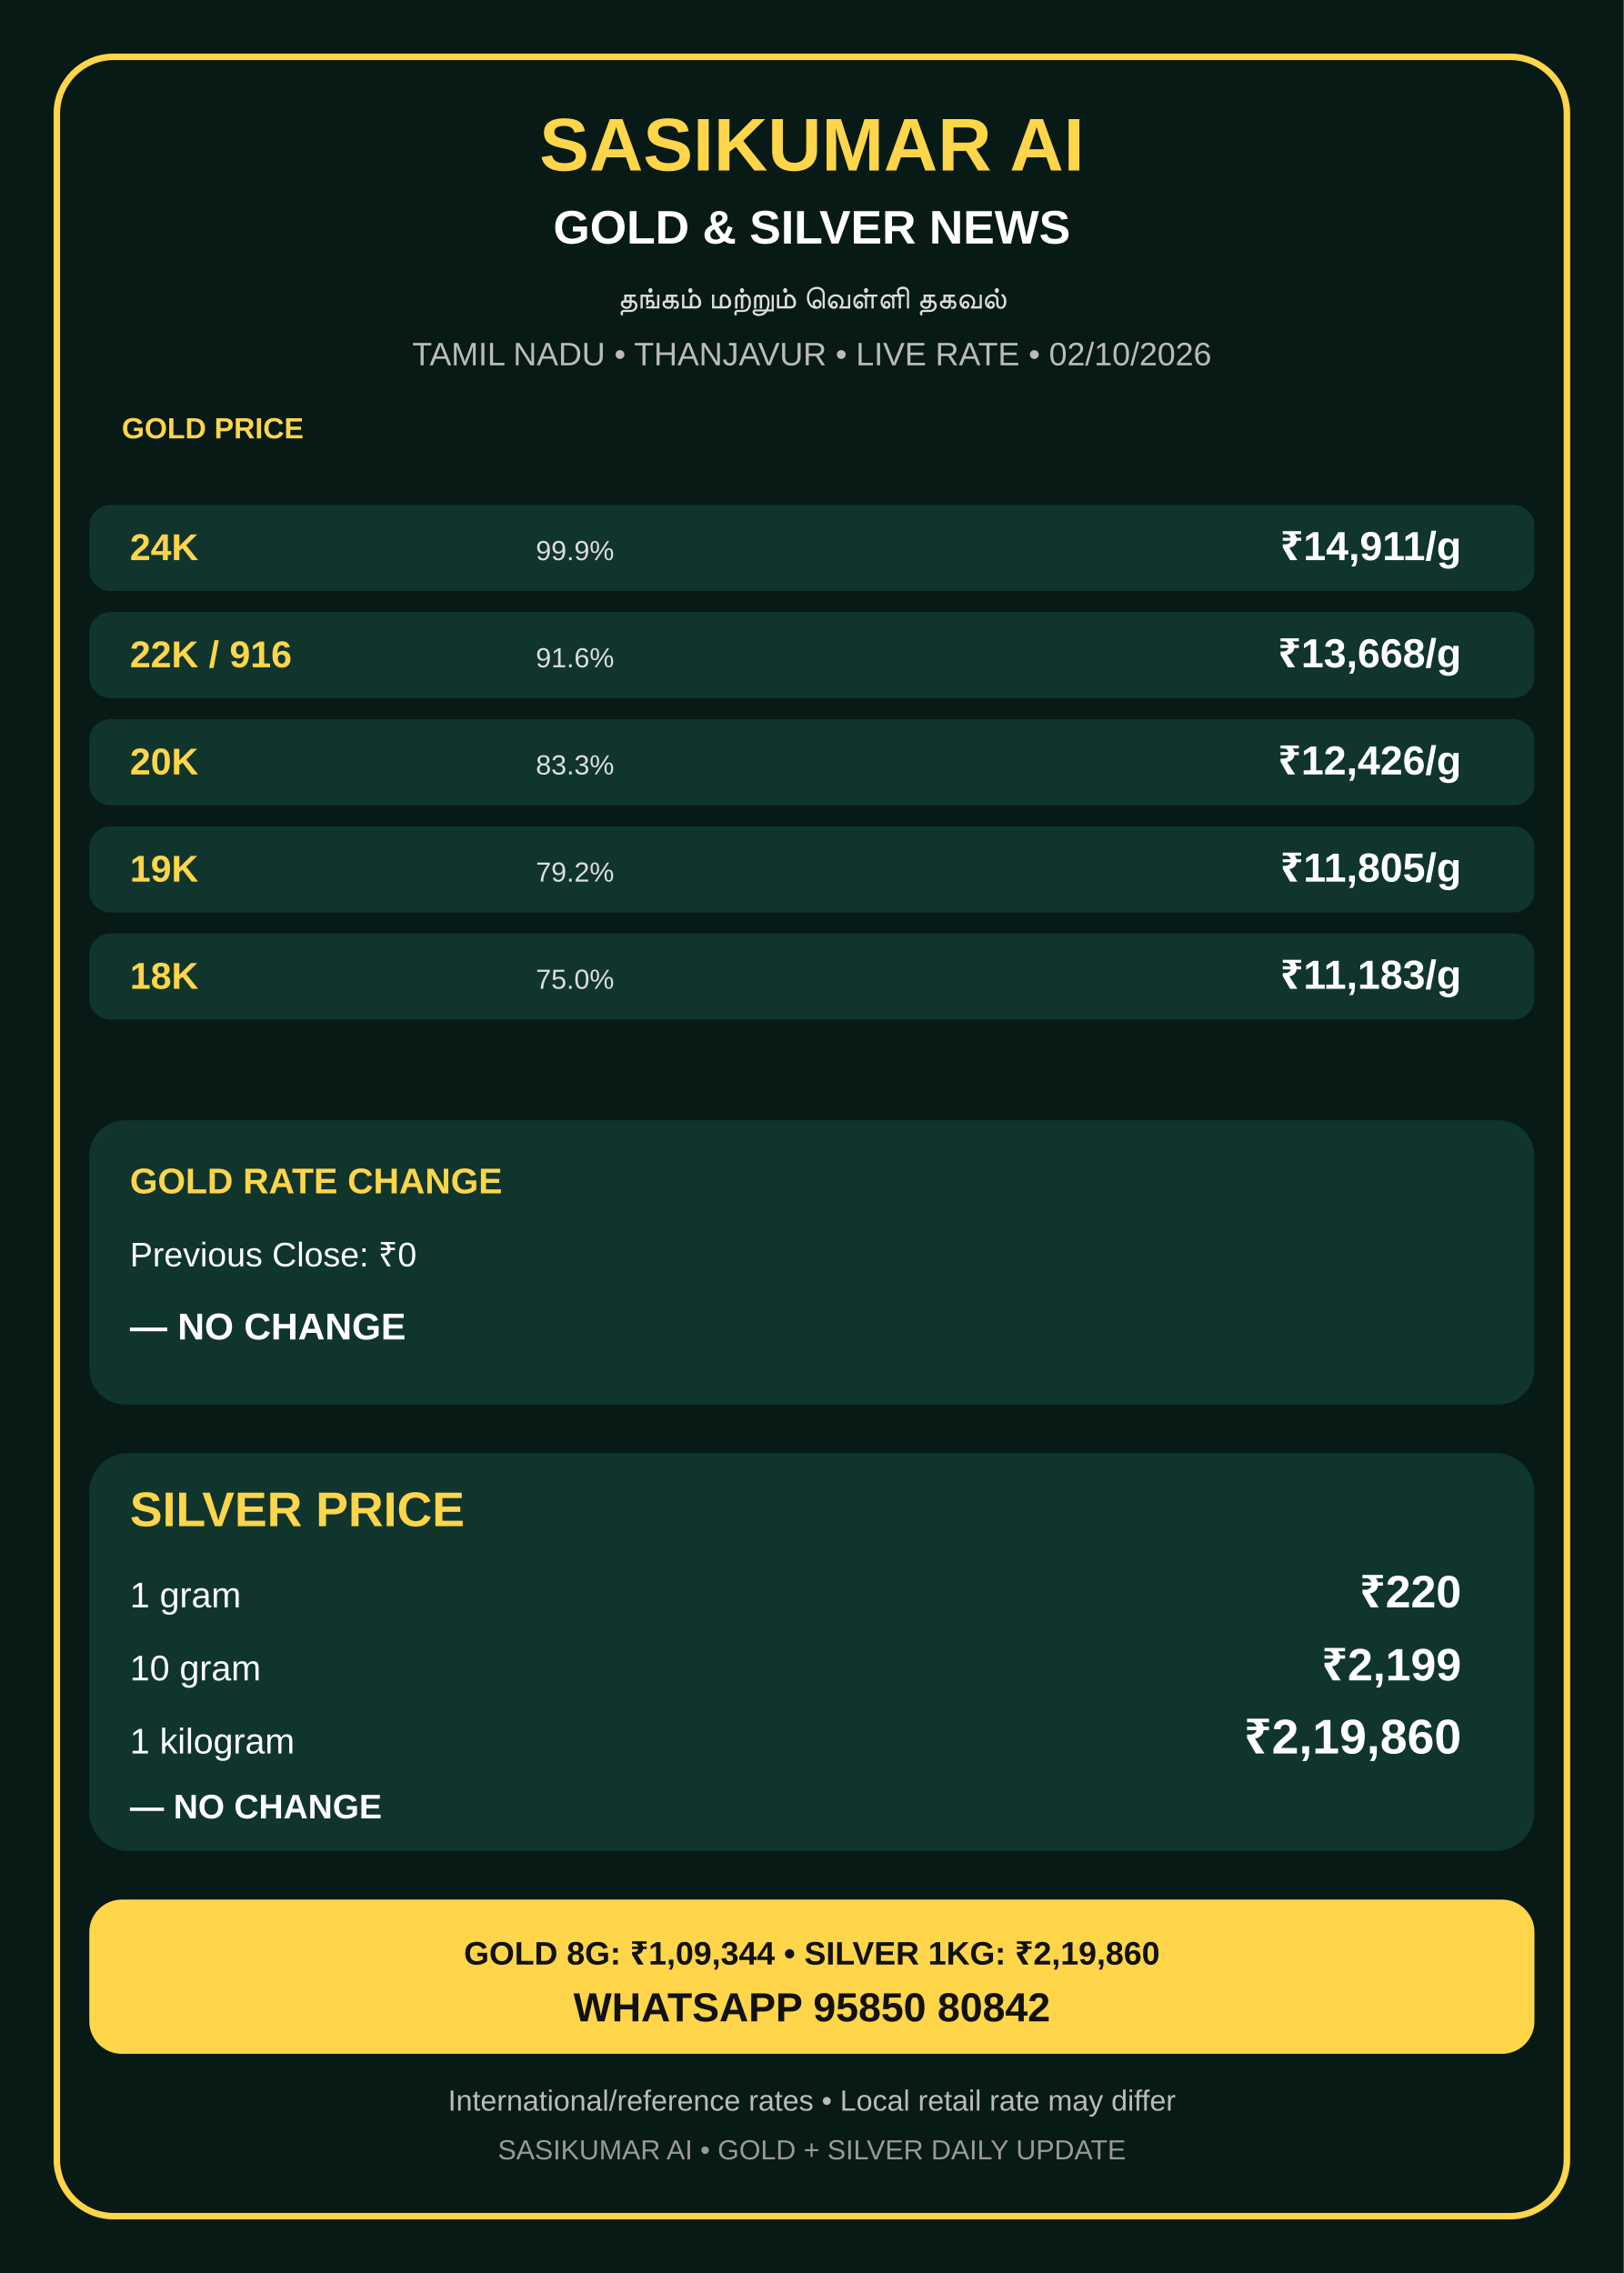
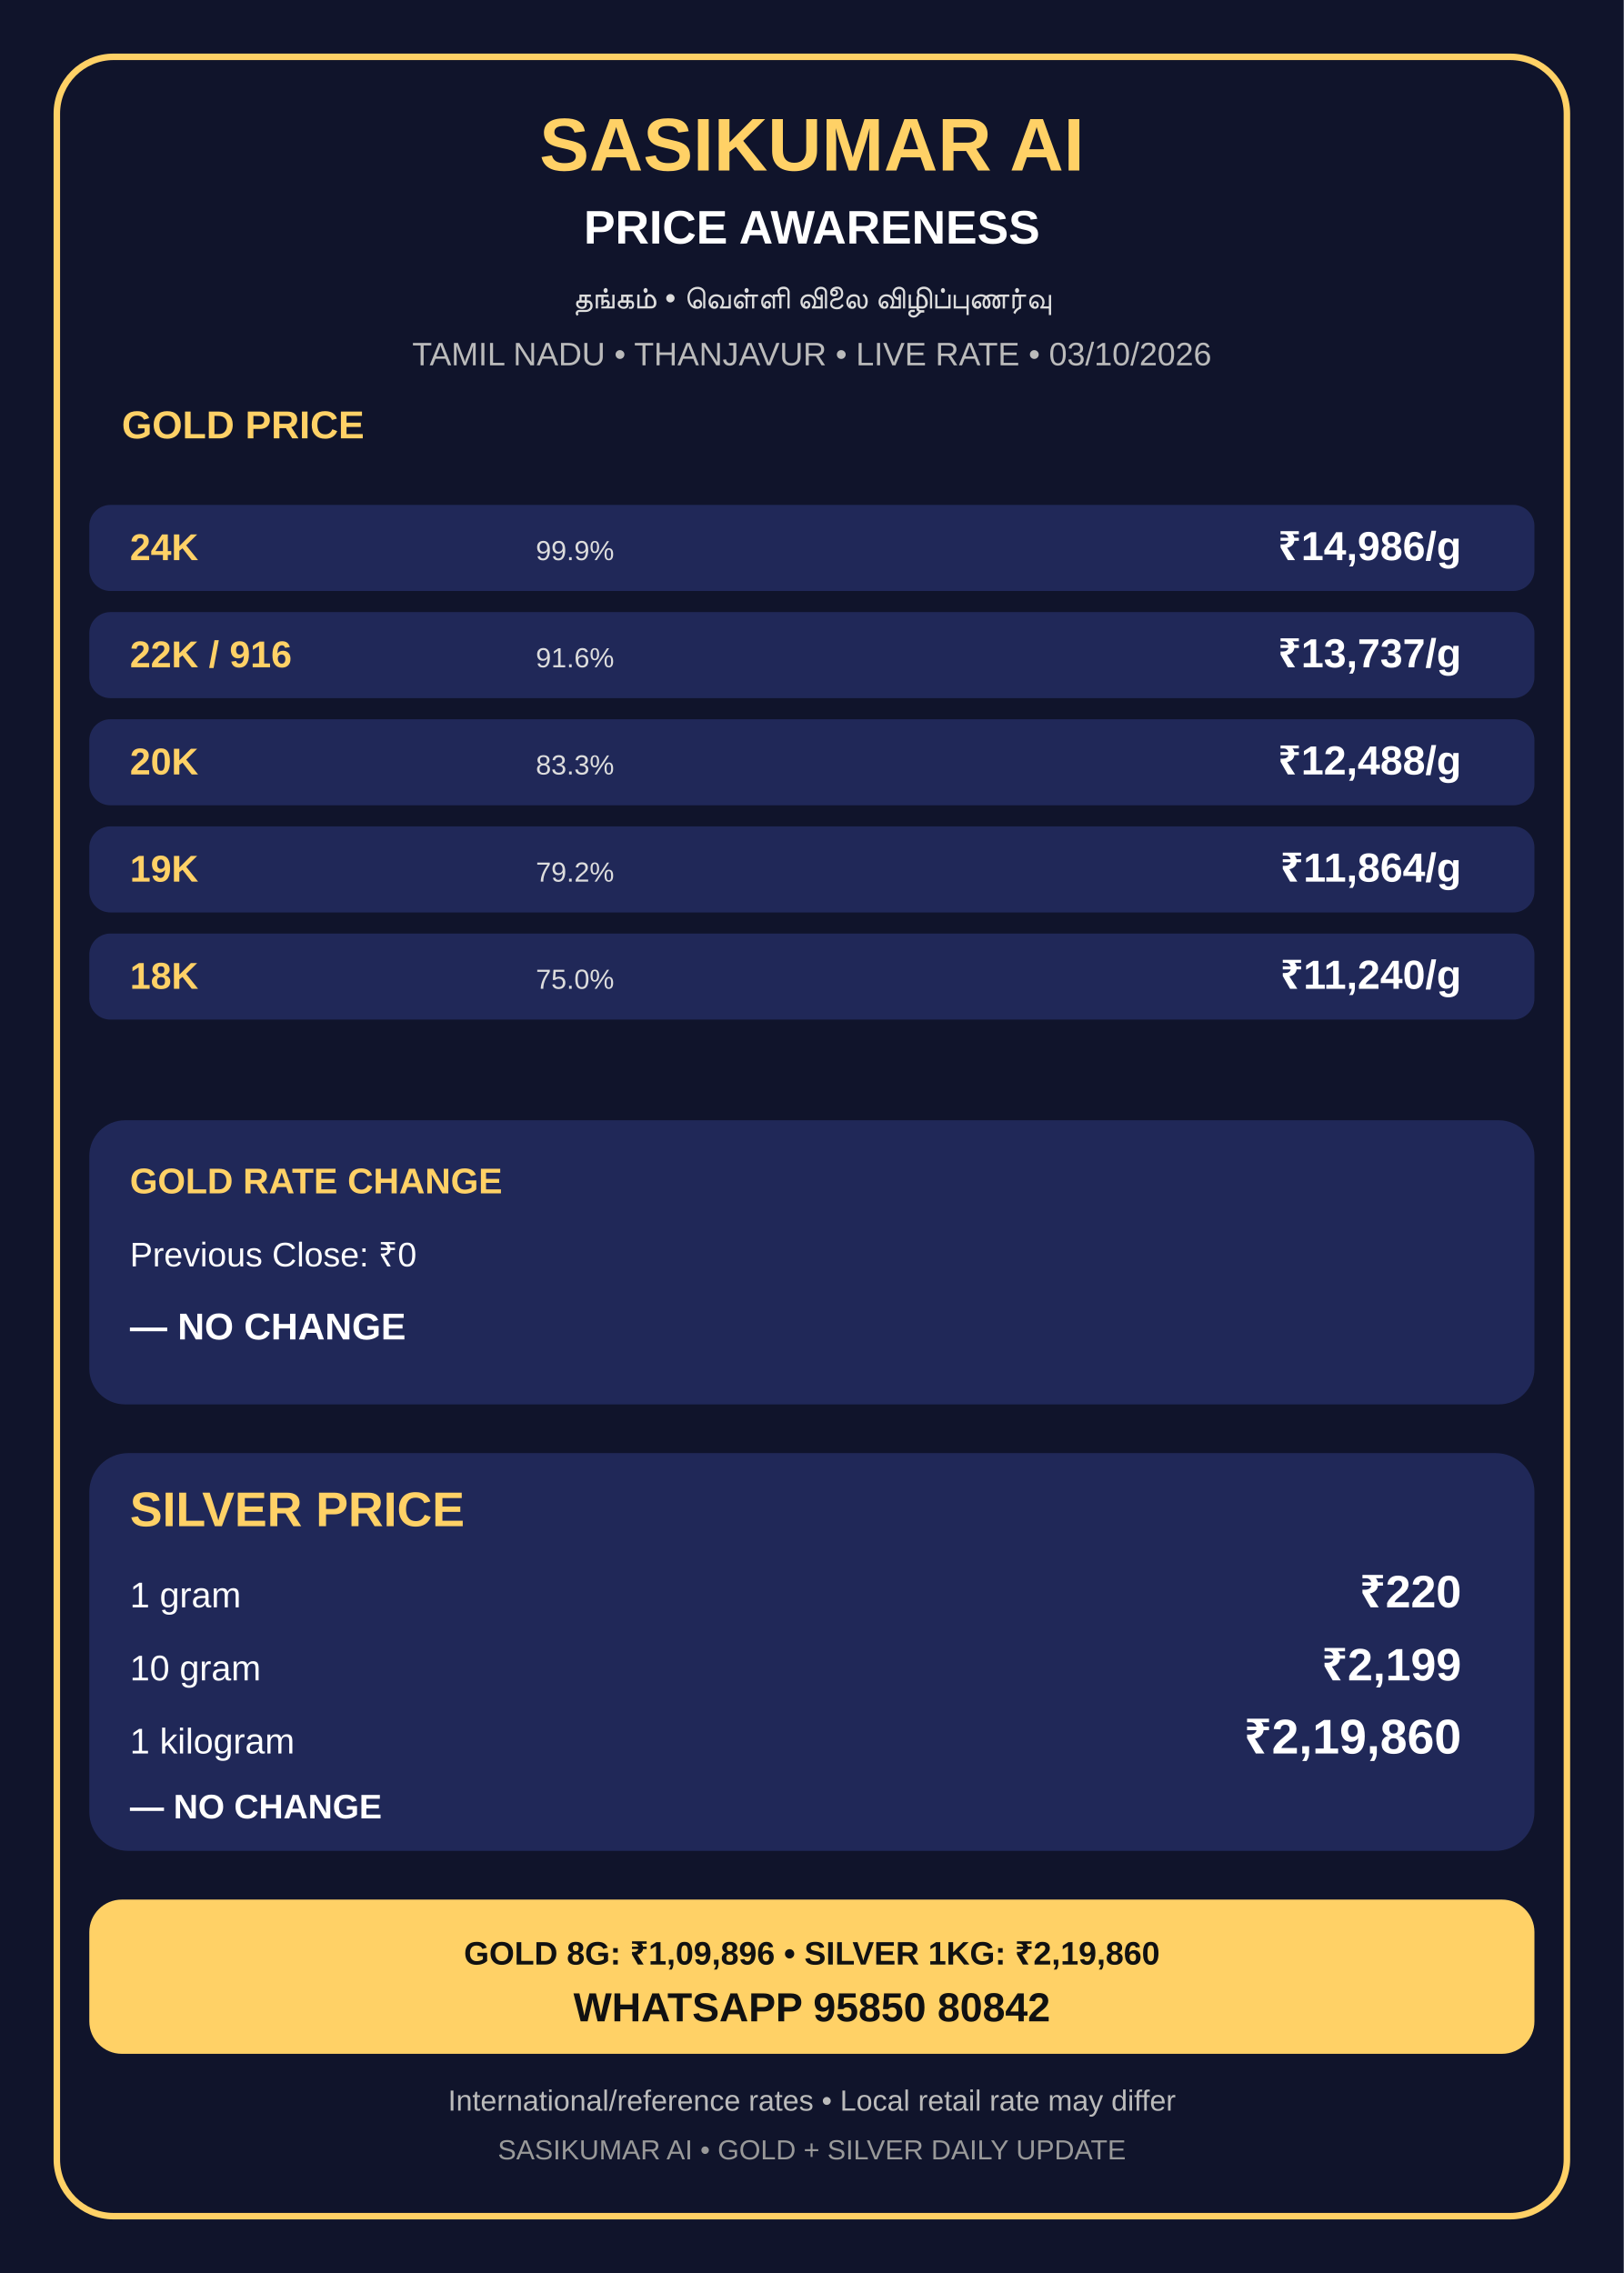
<svg xmlns="http://www.w3.org/2000/svg" width="1000" height="1400" viewBox="0 0 1000 1400">
-   <rect width="1000" height="1400" fill="#071a16" />
-   <rect x="35" y="35" width="930" height="1330" rx="35" fill="none" stroke="#ffd54a" stroke-width="4" />
-   <text x="500" y="105" text-anchor="middle" font-family="Arial,sans-serif" font-size="46" font-weight="900" fill="#ffd54a">SASIKUMAR AI</text>
-   <text x="500" y="150" text-anchor="middle" font-family="Arial,sans-serif" font-size="29" font-weight="800" fill="#ffffff">GOLD &amp; SILVER NEWS</text>
-   <text x="500" y="190" text-anchor="middle" font-family="Arial,sans-serif" font-size="19" fill="#dddddd">தங்கம் மற்றும் வெள்ளி தகவல்</text>
-   <text x="500" y="225" text-anchor="middle" font-family="Arial,sans-serif" font-size="20" fill="#bbbbbb">TAMIL NADU • THANJAVUR • LIVE RATE • 02/10/2026</text>
-   <text x="75" y="270" font-family="Arial,sans-serif" font-size="18" font-weight="900" fill="#ffd54a">GOLD PRICE</text>
-   <rect x="55" y="311" width="890" height="53" rx="13" fill="#10352d" />
-   <text x="80" y="345" font-family="Arial,sans-serif" font-size="23" font-weight="700" fill="#ffd54a">24K</text>
+   <rect width="1000" height="1400" fill="#10142b" />
+   <rect x="35" y="35" width="930" height="1330" rx="35" fill="none" stroke="#ffd166" stroke-width="4" />
+   <text x="500" y="105" text-anchor="middle" font-family="Arial,sans-serif" font-size="46" font-weight="900" fill="#ffd166">SASIKUMAR AI</text>
+   <text x="500" y="150" text-anchor="middle" font-family="Arial,sans-serif" font-size="29" font-weight="800" fill="#ffffff">PRICE AWARENESS</text>
+   <text x="500" y="190" text-anchor="middle" font-family="Arial,sans-serif" font-size="19" fill="#dddddd">தங்கம் • வெள்ளி விலை விழிப்புணர்வு</text>
+   <text x="500" y="225" text-anchor="middle" font-family="Arial,sans-serif" font-size="20" fill="#bbbbbb">TAMIL NADU • THANJAVUR • LIVE RATE • 03/10/2026</text>
+   <text x="75" y="270" font-family="Arial,sans-serif" font-size="24" font-weight="900" fill="#ffd166">GOLD PRICE</text>
+   <rect x="55" y="311" width="890" height="53" rx="13" fill="#202858" />
+   <text x="80" y="345" font-family="Arial,sans-serif" font-size="23" font-weight="700" fill="#ffd166">24K</text>
  <text x="330" y="345" font-family="Arial,sans-serif" font-size="17" fill="#dddddd">99.9%</text>
-   <text x="900" y="345" text-anchor="end" font-family="Arial,sans-serif" font-size="25" font-weight="700" fill="#ffffff">₹14,911/g</text>
-   <rect x="55" y="377" width="890" height="53" rx="13" fill="#10352d" />
-   <text x="80" y="411" font-family="Arial,sans-serif" font-size="23" font-weight="700" fill="#ffd54a">22K / 916</text>
+   <text x="900" y="345" text-anchor="end" font-family="Arial,sans-serif" font-size="25" font-weight="700" fill="#ffffff">₹14,986/g</text>
+   <rect x="55" y="377" width="890" height="53" rx="13" fill="#202858" />
+   <text x="80" y="411" font-family="Arial,sans-serif" font-size="23" font-weight="700" fill="#ffd166">22K / 916</text>
  <text x="330" y="411" font-family="Arial,sans-serif" font-size="17" fill="#dddddd">91.6%</text>
-   <text x="900" y="411" text-anchor="end" font-family="Arial,sans-serif" font-size="25" font-weight="700" fill="#ffffff">₹13,668/g</text>
-   <rect x="55" y="443" width="890" height="53" rx="13" fill="#10352d" />
-   <text x="80" y="477" font-family="Arial,sans-serif" font-size="23" font-weight="700" fill="#ffd54a">20K</text>
+   <text x="900" y="411" text-anchor="end" font-family="Arial,sans-serif" font-size="25" font-weight="700" fill="#ffffff">₹13,737/g</text>
+   <rect x="55" y="443" width="890" height="53" rx="13" fill="#202858" />
+   <text x="80" y="477" font-family="Arial,sans-serif" font-size="23" font-weight="700" fill="#ffd166">20K</text>
  <text x="330" y="477" font-family="Arial,sans-serif" font-size="17" fill="#dddddd">83.3%</text>
-   <text x="900" y="477" text-anchor="end" font-family="Arial,sans-serif" font-size="25" font-weight="700" fill="#ffffff">₹12,426/g</text>
-   <rect x="55" y="509" width="890" height="53" rx="13" fill="#10352d" />
-   <text x="80" y="543" font-family="Arial,sans-serif" font-size="23" font-weight="700" fill="#ffd54a">19K</text>
+   <text x="900" y="477" text-anchor="end" font-family="Arial,sans-serif" font-size="25" font-weight="700" fill="#ffffff">₹12,488/g</text>
+   <rect x="55" y="509" width="890" height="53" rx="13" fill="#202858" />
+   <text x="80" y="543" font-family="Arial,sans-serif" font-size="23" font-weight="700" fill="#ffd166">19K</text>
  <text x="330" y="543" font-family="Arial,sans-serif" font-size="17" fill="#dddddd">79.2%</text>
-   <text x="900" y="543" text-anchor="end" font-family="Arial,sans-serif" font-size="25" font-weight="700" fill="#ffffff">₹11,805/g</text>
-   <rect x="55" y="575" width="890" height="53" rx="13" fill="#10352d" />
-   <text x="80" y="609" font-family="Arial,sans-serif" font-size="23" font-weight="700" fill="#ffd54a">18K</text>
+   <text x="900" y="543" text-anchor="end" font-family="Arial,sans-serif" font-size="25" font-weight="700" fill="#ffffff">₹11,864/g</text>
+   <rect x="55" y="575" width="890" height="53" rx="13" fill="#202858" />
+   <text x="80" y="609" font-family="Arial,sans-serif" font-size="23" font-weight="700" fill="#ffd166">18K</text>
  <text x="330" y="609" font-family="Arial,sans-serif" font-size="17" fill="#dddddd">75.0%</text>
-   <text x="900" y="609" text-anchor="end" font-family="Arial,sans-serif" font-size="25" font-weight="700" fill="#ffffff">₹11,183/g</text>
-   <rect x="55" y="690" width="890" height="175" rx="22" fill="#10352d" />
-   <text x="80" y="735" font-family="Arial,sans-serif" font-size="22" font-weight="900" fill="#ffd54a">GOLD RATE CHANGE</text>
+   <text x="900" y="609" text-anchor="end" font-family="Arial,sans-serif" font-size="25" font-weight="700" fill="#ffffff">₹11,240/g</text>
+   <rect x="55" y="690" width="890" height="175" rx="22" fill="#202858" />
+   <text x="80" y="735" font-family="Arial,sans-serif" font-size="22" font-weight="900" fill="#ffd166">GOLD RATE CHANGE</text>
  <text x="80" y="780" font-family="Arial,sans-serif" font-size="21" fill="#ffffff">Previous Close: ₹0</text>
  <text x="80" y="825" font-family="Arial,sans-serif" font-size="23" font-weight="800" fill="#ffffff">— NO CHANGE</text>
-   <rect x="55" y="895" width="890" height="245" rx="24" fill="#10352d" />
-   <text x="80" y="940" font-family="Arial,sans-serif" font-size="30" font-weight="900" fill="#ffd54a">SILVER PRICE</text>
+   <rect x="55" y="895" width="890" height="245" rx="24" fill="#202858" />
+   <text x="80" y="940" font-family="Arial,sans-serif" font-size="30" font-weight="900" fill="#ffd166">SILVER PRICE</text>
  <text x="80" y="990" font-family="Arial,sans-serif" font-size="22" fill="#ffffff">1 gram</text>
  <text x="900" y="990" text-anchor="end" font-family="Arial,sans-serif" font-size="28" font-weight="800" fill="#ffffff">₹220</text>
  <text x="80" y="1035" font-family="Arial,sans-serif" font-size="22" fill="#ffffff">10 gram</text>
  <text x="900" y="1035" text-anchor="end" font-family="Arial,sans-serif" font-size="28" font-weight="800" fill="#ffffff">₹2,199</text>
  <text x="80" y="1080" font-family="Arial,sans-serif" font-size="22" fill="#ffffff">1 kilogram</text>
  <text x="900" y="1080" text-anchor="end" font-family="Arial,sans-serif" font-size="30" font-weight="900" fill="#ffffff">₹2,19,860</text>
  <text x="80" y="1120" font-family="Arial,sans-serif" font-size="21" font-weight="800" fill="#ffffff">— NO CHANGE</text>
-   <rect x="55" y="1170" width="890" height="95" rx="20" fill="#ffd54a" />
-   <text x="500" y="1210" text-anchor="middle" font-family="Arial,sans-serif" font-size="20" font-weight="900" fill="#111111">GOLD 8G: ₹1,09,344 • SILVER 1KG: ₹2,19,860</text>
+   <rect x="55" y="1170" width="890" height="95" rx="20" fill="#ffd166" />
+   <text x="500" y="1210" text-anchor="middle" font-family="Arial,sans-serif" font-size="20" font-weight="900" fill="#111111">GOLD 8G: ₹1,09,896 • SILVER 1KG: ₹2,19,860</text>
  <text x="500" y="1245" text-anchor="middle" font-family="Arial,sans-serif" font-size="25" font-weight="900" fill="#111111">WHATSAPP 95850 80842</text>
  <text x="500" y="1300" text-anchor="middle" font-family="Arial,sans-serif" font-size="18" fill="#bbbbbb">International/reference rates • Local retail rate may differ</text>
  <text x="500" y="1330" text-anchor="middle" font-family="Arial,sans-serif" font-size="17" fill="#999999">SASIKUMAR AI • GOLD + SILVER DAILY UPDATE</text>
</svg>
